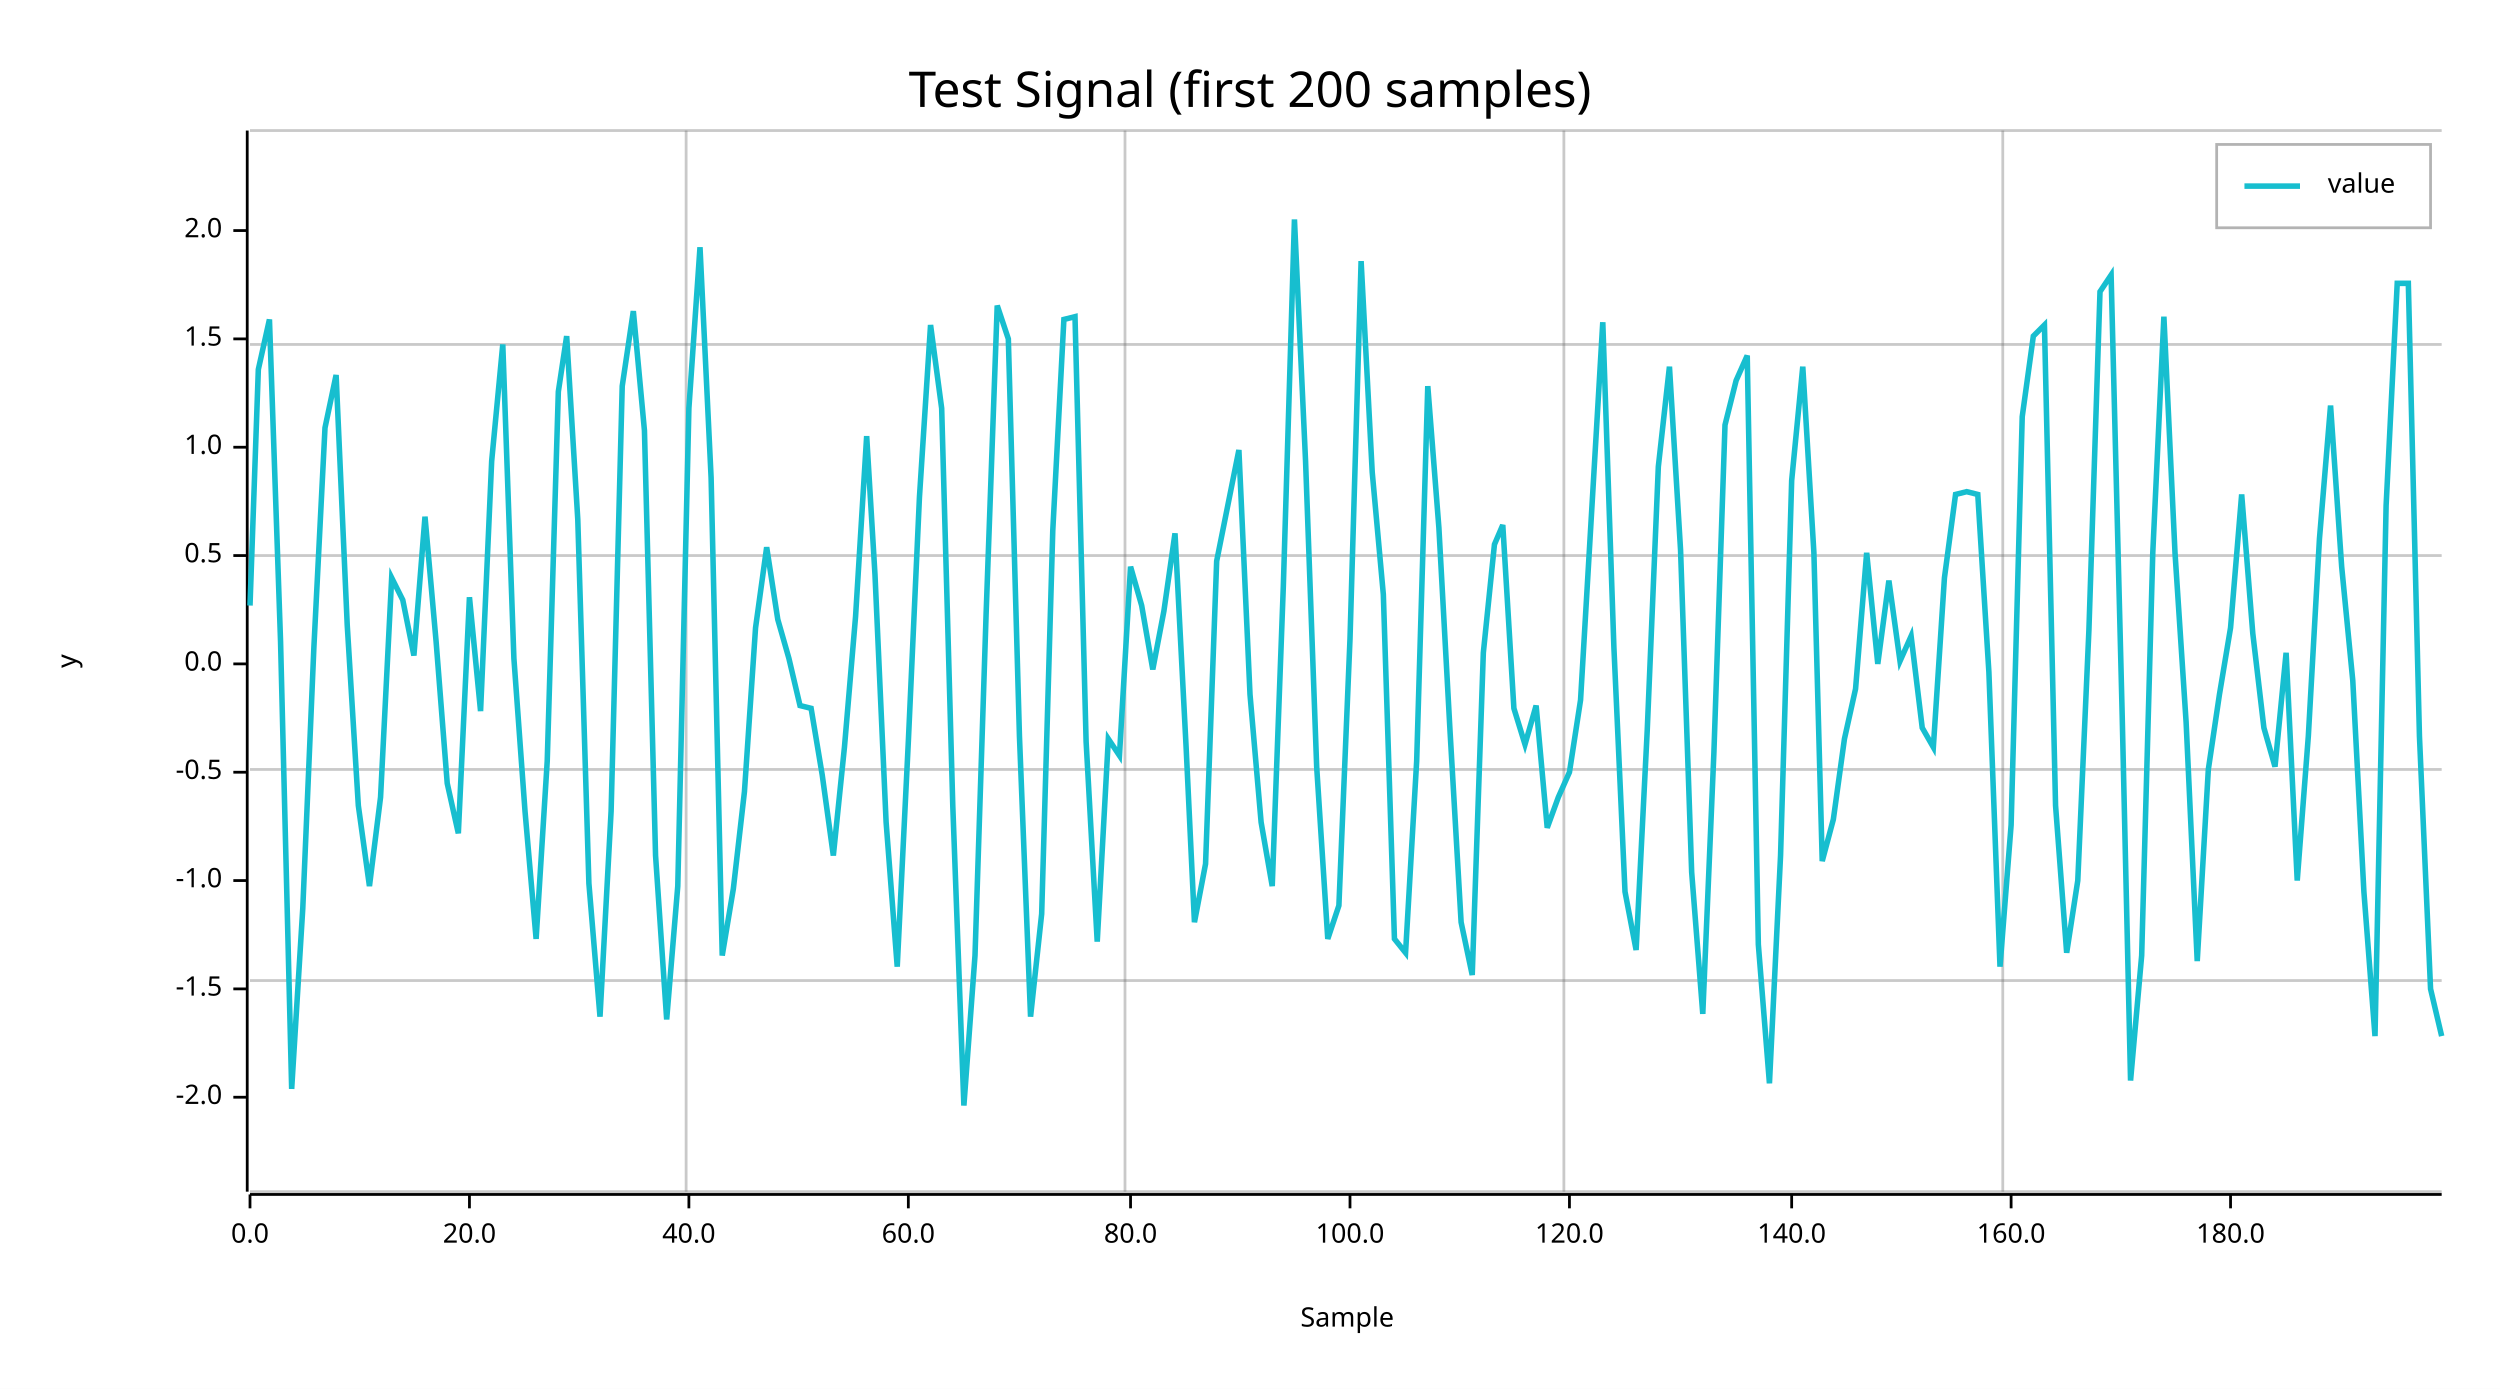
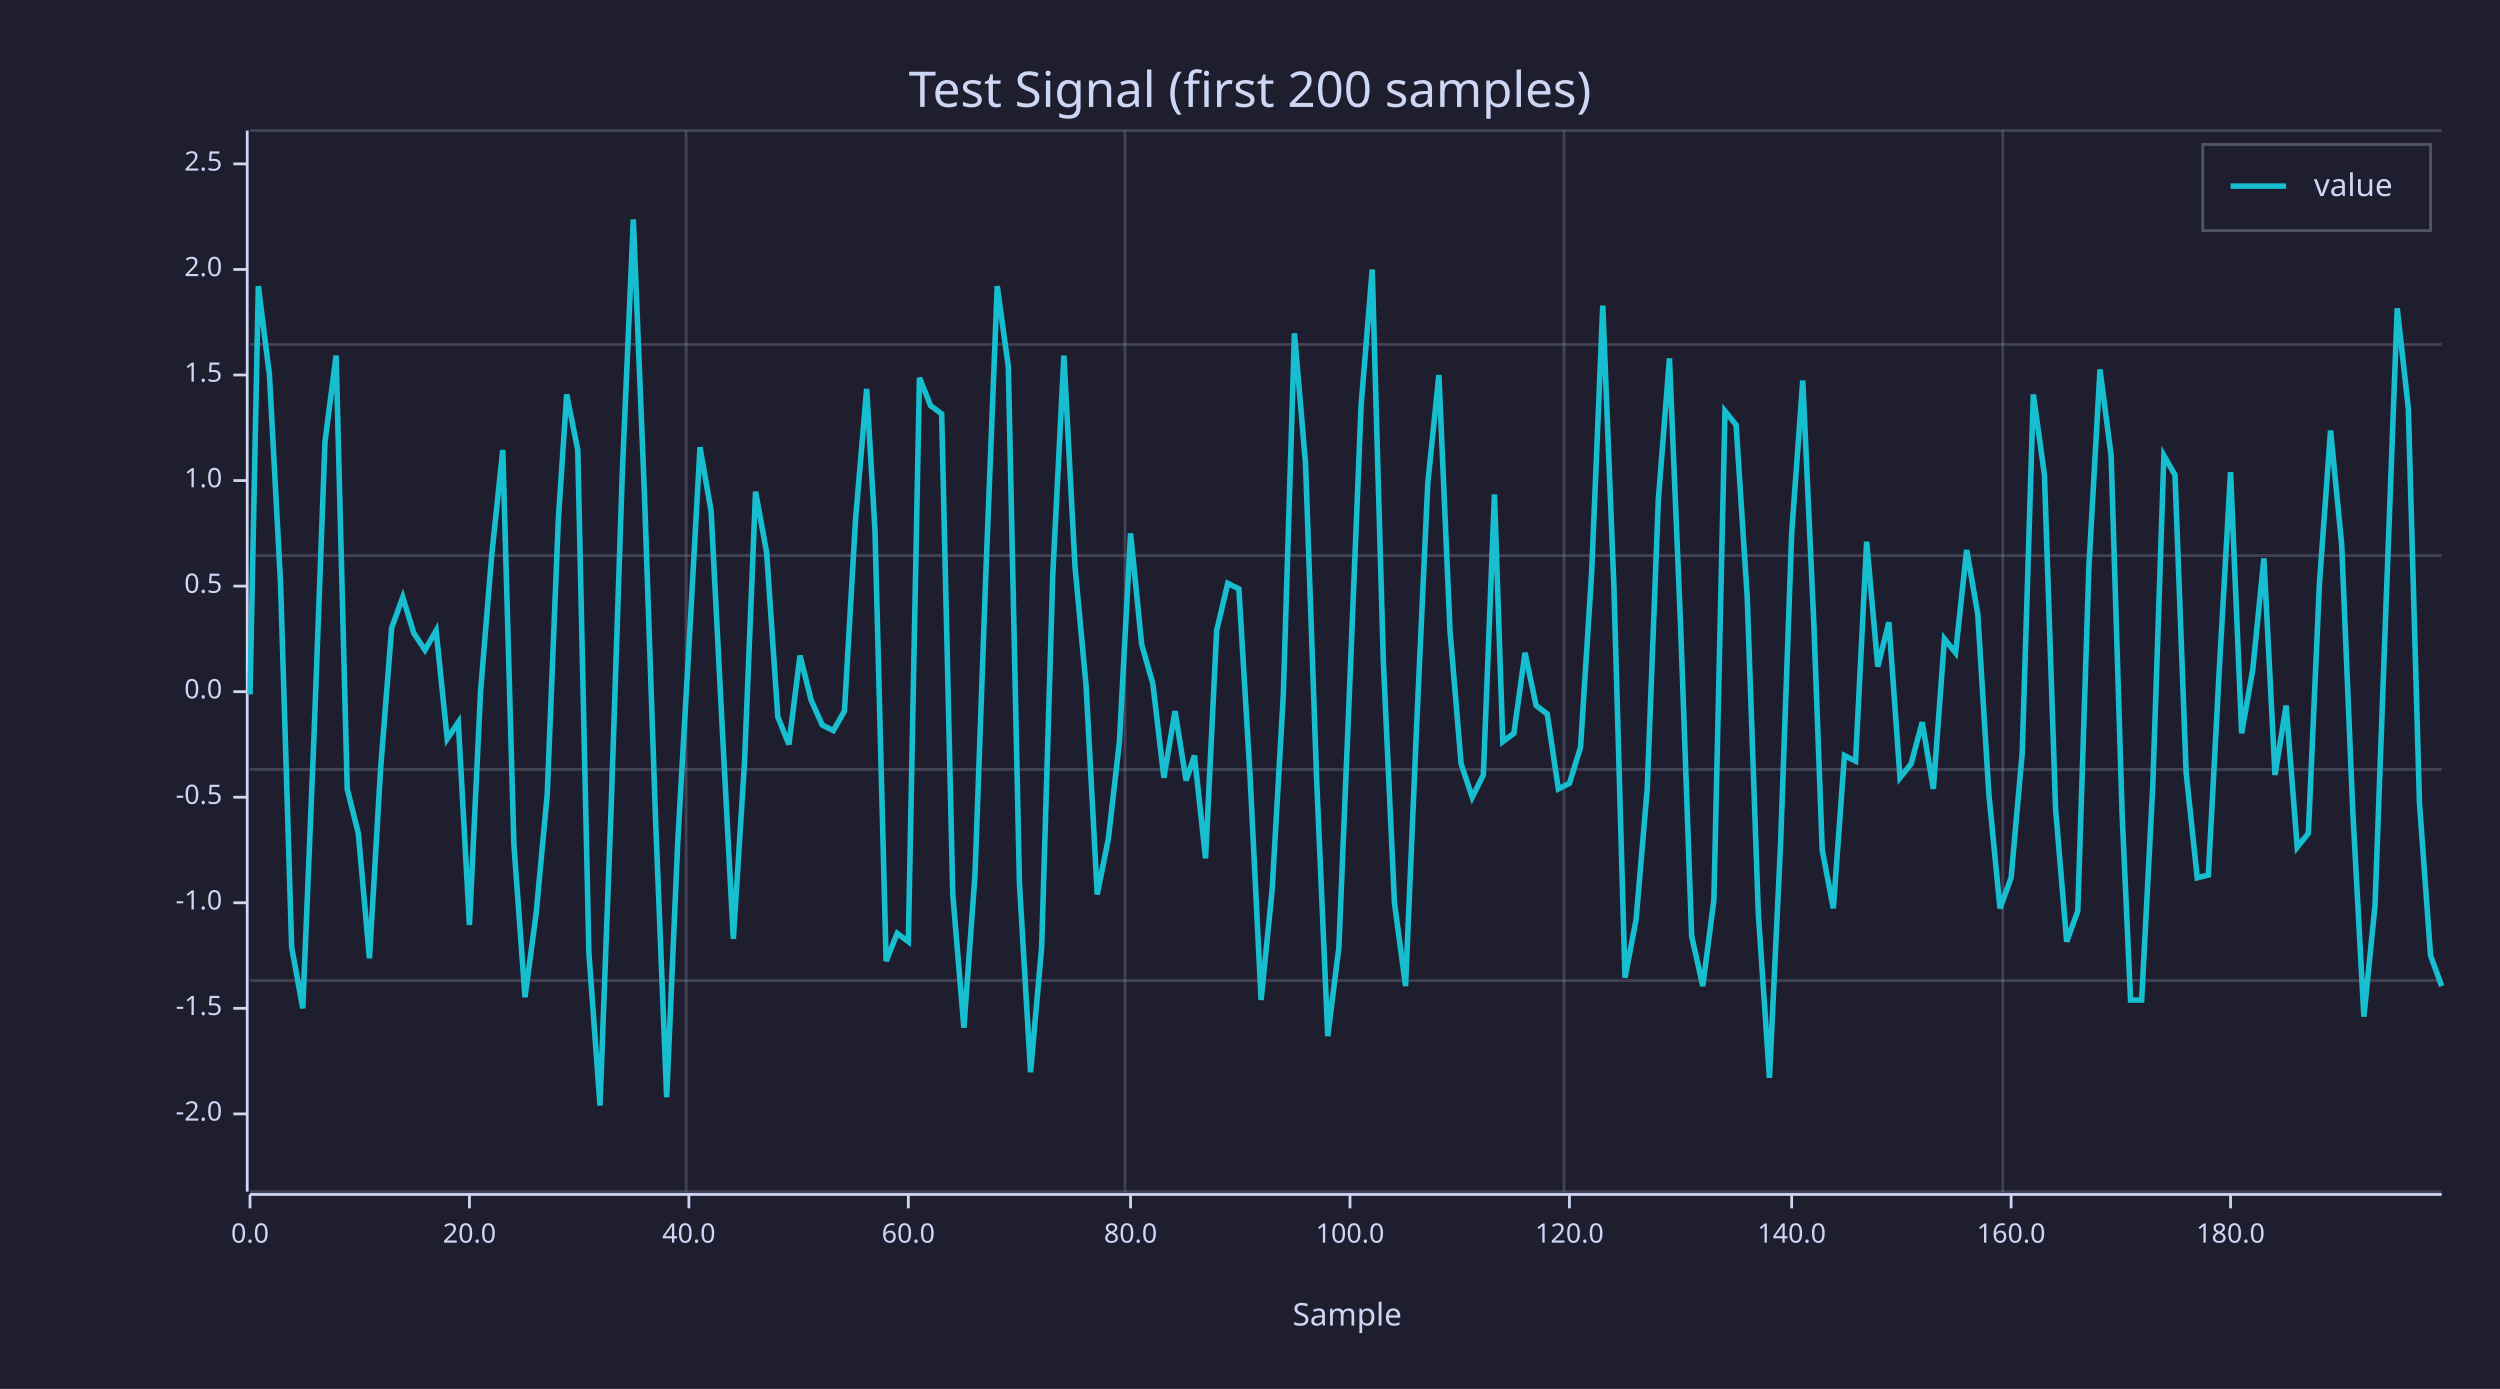
<svg xmlns="http://www.w3.org/2000/svg" width="900" height="500" viewBox="0 0 900 500">
-   <rect x="0" y="0" width="900" height="500" opacity="1" fill="#FFFFFF" stroke="none" />
-   <text x="450" y="25" dy="0.76em" text-anchor="middle" font-family="sans-serif" font-size="17.742" opacity="1" fill="#000000">
+   <rect x="0" y="0" width="900" height="500" opacity="1" fill="#1E1E2E" stroke="none" />
+   <text x="450" y="25" dy="0.76em" text-anchor="middle" font-family="sans-serif" font-size="17.742" opacity="1" fill="#CDD6F4">
Test Signal (first 200 samples)
</text>
-   <text x="20" y="238" dy="0.76em" text-anchor="middle" font-family="sans-serif" font-size="9.677" opacity="1" fill="#000000" transform="rotate(270, 20, 238)">
- y
+   <text x="20" y="238" dy="0.76em" text-anchor="middle" font-family="sans-serif" font-size="11.29" opacity="1" fill="#CDD6F4" transform="rotate(270, 20, 238)">
+ 
</text>
-   <text x="485" y="480" dy="-0.5ex" text-anchor="middle" font-family="sans-serif" font-size="9.677" opacity="1" fill="#000000">
+   <text x="485" y="480" dy="-0.5ex" text-anchor="middle" font-family="sans-serif" font-size="11.29" opacity="1" fill="#CDD6F4">
Sample
</text>
-   <polyline fill="none" opacity="1" stroke="#000000" stroke-width="1" points="89,47 89,429 " />
-   <text x="80" y="395" dy="0.5ex" text-anchor="end" font-family="sans-serif" font-size="9.677" opacity="1" fill="#000000">
+   <polyline fill="none" opacity="1" stroke="#CDD6F4" stroke-width="1" points="89,47 89,429 " />
+   <text x="80" y="401" dy="0.5ex" text-anchor="end" font-family="sans-serif" font-size="9.677" opacity="1" fill="#CDD6F4">
-2.0
</text>
-   <polyline fill="none" opacity="1" stroke="#000000" stroke-width="1" points="84,395 89,395 " />
-   <text x="80" y="356" dy="0.5ex" text-anchor="end" font-family="sans-serif" font-size="9.677" opacity="1" fill="#000000">
+   <polyline fill="none" opacity="1" stroke="#CDD6F4" stroke-width="1" points="84,401 89,401 " />
+   <text x="80" y="363" dy="0.5ex" text-anchor="end" font-family="sans-serif" font-size="9.677" opacity="1" fill="#CDD6F4">
-1.5
</text>
-   <polyline fill="none" opacity="1" stroke="#000000" stroke-width="1" points="84,356 89,356 " />
-   <text x="80" y="317" dy="0.5ex" text-anchor="end" font-family="sans-serif" font-size="9.677" opacity="1" fill="#000000">
+   <polyline fill="none" opacity="1" stroke="#CDD6F4" stroke-width="1" points="84,363 89,363 " />
+   <text x="80" y="325" dy="0.5ex" text-anchor="end" font-family="sans-serif" font-size="9.677" opacity="1" fill="#CDD6F4">
-1.0
</text>
-   <polyline fill="none" opacity="1" stroke="#000000" stroke-width="1" points="84,317 89,317 " />
-   <text x="80" y="278" dy="0.5ex" text-anchor="end" font-family="sans-serif" font-size="9.677" opacity="1" fill="#000000">
+   <polyline fill="none" opacity="1" stroke="#CDD6F4" stroke-width="1" points="84,325 89,325 " />
+   <text x="80" y="287" dy="0.5ex" text-anchor="end" font-family="sans-serif" font-size="9.677" opacity="1" fill="#CDD6F4">
-0.5
</text>
-   <polyline fill="none" opacity="1" stroke="#000000" stroke-width="1" points="84,278 89,278 " />
-   <text x="80" y="239" dy="0.5ex" text-anchor="end" font-family="sans-serif" font-size="9.677" opacity="1" fill="#000000">
+   <polyline fill="none" opacity="1" stroke="#CDD6F4" stroke-width="1" points="84,287 89,287 " />
+   <text x="80" y="249" dy="0.5ex" text-anchor="end" font-family="sans-serif" font-size="9.677" opacity="1" fill="#CDD6F4">
0.0
</text>
-   <polyline fill="none" opacity="1" stroke="#000000" stroke-width="1" points="84,239 89,239 " />
-   <text x="80" y="200" dy="0.5ex" text-anchor="end" font-family="sans-serif" font-size="9.677" opacity="1" fill="#000000">
+   <polyline fill="none" opacity="1" stroke="#CDD6F4" stroke-width="1" points="84,249 89,249 " />
+   <text x="80" y="211" dy="0.5ex" text-anchor="end" font-family="sans-serif" font-size="9.677" opacity="1" fill="#CDD6F4">
0.5
</text>
-   <polyline fill="none" opacity="1" stroke="#000000" stroke-width="1" points="84,200 89,200 " />
-   <text x="80" y="161" dy="0.5ex" text-anchor="end" font-family="sans-serif" font-size="9.677" opacity="1" fill="#000000">
+   <polyline fill="none" opacity="1" stroke="#CDD6F4" stroke-width="1" points="84,211 89,211 " />
+   <text x="80" y="173" dy="0.5ex" text-anchor="end" font-family="sans-serif" font-size="9.677" opacity="1" fill="#CDD6F4">
1.0
</text>
-   <polyline fill="none" opacity="1" stroke="#000000" stroke-width="1" points="84,161 89,161 " />
-   <text x="80" y="122" dy="0.5ex" text-anchor="end" font-family="sans-serif" font-size="9.677" opacity="1" fill="#000000">
+   <polyline fill="none" opacity="1" stroke="#CDD6F4" stroke-width="1" points="84,173 89,173 " />
+   <text x="80" y="135" dy="0.5ex" text-anchor="end" font-family="sans-serif" font-size="9.677" opacity="1" fill="#CDD6F4">
1.5
</text>
-   <polyline fill="none" opacity="1" stroke="#000000" stroke-width="1" points="84,122 89,122 " />
-   <text x="80" y="83" dy="0.5ex" text-anchor="end" font-family="sans-serif" font-size="9.677" opacity="1" fill="#000000">
+   <polyline fill="none" opacity="1" stroke="#CDD6F4" stroke-width="1" points="84,135 89,135 " />
+   <text x="80" y="97" dy="0.5ex" text-anchor="end" font-family="sans-serif" font-size="9.677" opacity="1" fill="#CDD6F4">
2.0
</text>
-   <polyline fill="none" opacity="1" stroke="#000000" stroke-width="1" points="84,83 89,83 " />
-   <polyline fill="none" opacity="1" stroke="#000000" stroke-width="1" points="90,430 879,430 " />
-   <text x="90" y="440" dy="0.76em" text-anchor="middle" font-family="sans-serif" font-size="9.677" opacity="1" fill="#000000">
+   <polyline fill="none" opacity="1" stroke="#CDD6F4" stroke-width="1" points="84,97 89,97 " />
+   <text x="80" y="59" dy="0.5ex" text-anchor="end" font-family="sans-serif" font-size="9.677" opacity="1" fill="#CDD6F4">
+ 2.5
+ </text>
+   <polyline fill="none" opacity="1" stroke="#CDD6F4" stroke-width="1" points="84,59 89,59 " />
+   <polyline fill="none" opacity="1" stroke="#CDD6F4" stroke-width="1" points="90,430 879,430 " />
+   <text x="90" y="440" dy="0.76em" text-anchor="middle" font-family="sans-serif" font-size="9.677" opacity="1" fill="#CDD6F4">
0.0
</text>
-   <polyline fill="none" opacity="1" stroke="#000000" stroke-width="1" points="90,430 90,435 " />
-   <text x="169" y="440" dy="0.76em" text-anchor="middle" font-family="sans-serif" font-size="9.677" opacity="1" fill="#000000">
+   <polyline fill="none" opacity="1" stroke="#CDD6F4" stroke-width="1" points="90,430 90,435 " />
+   <text x="169" y="440" dy="0.76em" text-anchor="middle" font-family="sans-serif" font-size="9.677" opacity="1" fill="#CDD6F4">
20.0
</text>
-   <polyline fill="none" opacity="1" stroke="#000000" stroke-width="1" points="169,430 169,435 " />
-   <text x="248" y="440" dy="0.76em" text-anchor="middle" font-family="sans-serif" font-size="9.677" opacity="1" fill="#000000">
+   <polyline fill="none" opacity="1" stroke="#CDD6F4" stroke-width="1" points="169,430 169,435 " />
+   <text x="248" y="440" dy="0.76em" text-anchor="middle" font-family="sans-serif" font-size="9.677" opacity="1" fill="#CDD6F4">
40.0
</text>
-   <polyline fill="none" opacity="1" stroke="#000000" stroke-width="1" points="248,430 248,435 " />
-   <text x="327" y="440" dy="0.76em" text-anchor="middle" font-family="sans-serif" font-size="9.677" opacity="1" fill="#000000">
+   <polyline fill="none" opacity="1" stroke="#CDD6F4" stroke-width="1" points="248,430 248,435 " />
+   <text x="327" y="440" dy="0.76em" text-anchor="middle" font-family="sans-serif" font-size="9.677" opacity="1" fill="#CDD6F4">
60.0
</text>
-   <polyline fill="none" opacity="1" stroke="#000000" stroke-width="1" points="327,430 327,435 " />
-   <text x="407" y="440" dy="0.76em" text-anchor="middle" font-family="sans-serif" font-size="9.677" opacity="1" fill="#000000">
+   <polyline fill="none" opacity="1" stroke="#CDD6F4" stroke-width="1" points="327,430 327,435 " />
+   <text x="407" y="440" dy="0.76em" text-anchor="middle" font-family="sans-serif" font-size="9.677" opacity="1" fill="#CDD6F4">
80.0
</text>
-   <polyline fill="none" opacity="1" stroke="#000000" stroke-width="1" points="407,430 407,435 " />
-   <text x="486" y="440" dy="0.76em" text-anchor="middle" font-family="sans-serif" font-size="9.677" opacity="1" fill="#000000">
+   <polyline fill="none" opacity="1" stroke="#CDD6F4" stroke-width="1" points="407,430 407,435 " />
+   <text x="486" y="440" dy="0.76em" text-anchor="middle" font-family="sans-serif" font-size="9.677" opacity="1" fill="#CDD6F4">
100.0
</text>
-   <polyline fill="none" opacity="1" stroke="#000000" stroke-width="1" points="486,430 486,435 " />
-   <text x="565" y="440" dy="0.76em" text-anchor="middle" font-family="sans-serif" font-size="9.677" opacity="1" fill="#000000">
+   <polyline fill="none" opacity="1" stroke="#CDD6F4" stroke-width="1" points="486,430 486,435 " />
+   <text x="565" y="440" dy="0.76em" text-anchor="middle" font-family="sans-serif" font-size="9.677" opacity="1" fill="#CDD6F4">
120.0
</text>
-   <polyline fill="none" opacity="1" stroke="#000000" stroke-width="1" points="565,430 565,435 " />
-   <text x="645" y="440" dy="0.76em" text-anchor="middle" font-family="sans-serif" font-size="9.677" opacity="1" fill="#000000">
+   <polyline fill="none" opacity="1" stroke="#CDD6F4" stroke-width="1" points="565,430 565,435 " />
+   <text x="645" y="440" dy="0.76em" text-anchor="middle" font-family="sans-serif" font-size="9.677" opacity="1" fill="#CDD6F4">
140.0
</text>
-   <polyline fill="none" opacity="1" stroke="#000000" stroke-width="1" points="645,430 645,435 " />
-   <text x="724" y="440" dy="0.76em" text-anchor="middle" font-family="sans-serif" font-size="9.677" opacity="1" fill="#000000">
+   <polyline fill="none" opacity="1" stroke="#CDD6F4" stroke-width="1" points="645,430 645,435 " />
+   <text x="724" y="440" dy="0.76em" text-anchor="middle" font-family="sans-serif" font-size="9.677" opacity="1" fill="#CDD6F4">
160.0
</text>
-   <polyline fill="none" opacity="1" stroke="#000000" stroke-width="1" points="724,430 724,435 " />
-   <text x="803" y="440" dy="0.76em" text-anchor="middle" font-family="sans-serif" font-size="9.677" opacity="1" fill="#000000">
+   <polyline fill="none" opacity="1" stroke="#CDD6F4" stroke-width="1" points="724,430 724,435 " />
+   <text x="803" y="440" dy="0.76em" text-anchor="middle" font-family="sans-serif" font-size="9.677" opacity="1" fill="#CDD6F4">
180.0
</text>
-   <polyline fill="none" opacity="1" stroke="#000000" stroke-width="1" points="803,430 803,435 " />
-   <polyline fill="none" opacity="0.35" stroke="#646464" stroke-width="1" points="90,429 879,429 " />
-   <polyline fill="none" opacity="0.35" stroke="#646464" stroke-width="1" points="90,353 879,353 " />
-   <polyline fill="none" opacity="0.35" stroke="#646464" stroke-width="1" points="90,277 879,277 " />
-   <polyline fill="none" opacity="0.35" stroke="#646464" stroke-width="1" points="90,200 879,200 " />
-   <polyline fill="none" opacity="0.35" stroke="#646464" stroke-width="1" points="90,124 879,124 " />
-   <polyline fill="none" opacity="0.35" stroke="#646464" stroke-width="1" points="90,47 879,47 " />
-   <polyline fill="none" opacity="0.35" stroke="#646464" stroke-width="1" points="247,429 247,47 " />
-   <polyline fill="none" opacity="0.35" stroke="#646464" stroke-width="1" points="405,429 405,47 " />
-   <polyline fill="none" opacity="0.35" stroke="#646464" stroke-width="1" points="563,429 563,47 " />
-   <polyline fill="none" opacity="0.35" stroke="#646464" stroke-width="1" points="721,429 721,47 " />
-   <polyline fill="none" opacity="1" stroke="#17BECF" stroke-width="2" points="90,218 93,133 97,115 101,231 105,392 109,327 113,233 117,154 121,135 125,225 129,290 133,319 137,287 141,208 145,216 149,236 153,186 157,231 161,282 165,300 169,215 173,256 177,166 181,124 185,237 189,292 193,338 197,274 201,141 204,121 208,187 212,318 216,366 220,292 224,139 228,112 232,155 236,308 240,367 244,319 248,147 252,89 256,172 260,344 264,320 268,285 272,226 276,197 280,223 284,237 288,254 292,255 296,279 300,308 304,269 308,222 312,157 315,207 319,296 323,348 327,267 331,179 335,117 339,147 343,290 347,398 351,344 355,221 359,110 363,122 367,265 371,366 375,329 379,191 383,115 387,114 391,267 395,339 399,266 403,272 407,204 411,218 415,241 419,220 423,192 427,269 430,332 434,311 438,202 442,182 446,162 450,250 454,296 458,319 462,211 466,79 470,166 474,276 478,338 482,326 486,230 490,94 494,170 498,214 502,338 506,343 510,274 514,139 518,190 522,263 526,332 530,351 534,235 538,196 541,189 545,255 549,268 553,254 557,298 561,287 565,278 569,252 573,184 577,116 581,233 585,321 589,342 593,263 597,168 601,132 605,198 609,314 613,365 617,271 621,153 625,137 629,128 633,340 637,390 641,308 645,173 649,132 653,199 656,310 660,295 664,266 668,248 672,199 676,239 680,209 684,238 688,229 692,262 696,269 700,208 704,178 708,177 712,178 716,242 720,348 724,297 728,150 732,121 736,117 740,290 744,343 748,317 752,227 756,105 760,99 764,258 767,389 771,344 775,199 779,114 783,199 787,260 791,346 795,277 799,250 803,226 807,178 811,228 815,262 819,276 823,235 827,317 831,265 835,194 839,146 843,204 847,245 851,321 855,373 859,182 863,102 867,102 871,265 875,356 879,373 " />
-   <rect x="798" y="52" width="77" height="30" opacity="0.85" fill="#FFFFFF" stroke="none" />
-   <rect x="798" y="52" width="77" height="30" opacity="0.3" fill="none" stroke="#000000" />
-   <text x="838" y="62" dy="0.76em" text-anchor="start" font-family="sans-serif" font-size="9.677" opacity="1" fill="#000000">
+   <polyline fill="none" opacity="1" stroke="#CDD6F4" stroke-width="1" points="803,430 803,435 " />
+   <polyline fill="none" opacity="0.3" stroke="#9696B4" stroke-width="1" points="90,429 879,429 " />
+   <polyline fill="none" opacity="0.3" stroke="#9696B4" stroke-width="1" points="90,353 879,353 " />
+   <polyline fill="none" opacity="0.3" stroke="#9696B4" stroke-width="1" points="90,277 879,277 " />
+   <polyline fill="none" opacity="0.3" stroke="#9696B4" stroke-width="1" points="90,200 879,200 " />
+   <polyline fill="none" opacity="0.3" stroke="#9696B4" stroke-width="1" points="90,124 879,124 " />
+   <polyline fill="none" opacity="0.3" stroke="#9696B4" stroke-width="1" points="90,47 879,47 " />
+   <polyline fill="none" opacity="0.3" stroke="#9696B4" stroke-width="1" points="247,429 247,47 " />
+   <polyline fill="none" opacity="0.3" stroke="#9696B4" stroke-width="1" points="405,429 405,47 " />
+   <polyline fill="none" opacity="0.3" stroke="#9696B4" stroke-width="1" points="563,429 563,47 " />
+   <polyline fill="none" opacity="0.3" stroke="#9696B4" stroke-width="1" points="721,429 721,47 " />
+   <polyline fill="none" opacity="1" stroke="#17BECF" stroke-width="2" points="90,250 93,103 97,135 101,210 105,341 109,363 113,266 117,159 121,128 125,284 129,300 133,345 137,277 141,226 145,215 149,228 153,234 157,227 161,266 165,260 169,333 173,249 177,200 181,162 185,304 189,359 193,329 197,286 201,187 204,142 208,162 212,343 216,398 220,291 224,171 228,79 232,178 236,295 240,395 244,303 248,233 252,161 256,184 260,262 264,338 268,275 272,177 276,199 280,258 284,268 288,236 292,252 296,261 300,263 304,256 308,187 312,140 315,191 319,346 323,336 327,339 331,136 335,146 339,149 343,322 347,370 351,315 355,204 359,103 363,132 367,318 371,386 375,341 379,207 383,128 387,204 391,247 395,322 399,302 403,267 407,192 411,232 415,246 419,280 423,256 427,281 430,272 434,309 438,227 442,210 446,212 450,279 454,360 458,320 462,250 466,120 470,167 474,281 478,373 482,341 486,244 490,146 494,97 498,238 502,325 506,355 510,261 514,174 518,135 522,227 526,275 530,287 534,279 538,178 541,267 545,264 549,235 553,254 557,257 561,284 565,282 569,269 573,206 577,110 581,211 585,352 589,331 593,284 597,180 601,129 605,225 609,337 613,355 617,324 621,148 625,153 629,215 633,329 637,388 641,304 645,192 649,137 653,225 656,306 660,327 664,272 668,274 672,195 676,240 680,224 684,280 688,275 692,260 696,284 700,230 704,235 708,198 712,221 716,286 720,327 724,316 728,271 732,142 736,171 740,291 744,339 748,328 752,204 756,133 760,164 764,294 767,360 771,360 775,283 779,164 783,171 787,278 791,316 795,315 799,240 803,170 807,264 811,241 815,201 819,279 823,254 827,305 831,300 835,210 839,155 843,196 847,292 851,366 855,326 859,217 863,111 867,147 871,289 875,344 879,355 " />
+   <rect x="793" y="52" width="82" height="31" opacity="0.85" fill="#1E1E2E" stroke="none" />
+   <rect x="793" y="52" width="82" height="31" opacity="0.3" fill="none" stroke="#CDD6F4" />
+   <text x="833" y="62" dy="0.76em" text-anchor="start" font-family="sans-serif" font-size="11.29" opacity="1" fill="#CDD6F4">
value
</text>
-   <polyline fill="none" opacity="1" stroke="#17BECF" stroke-width="2" points="808,67 828,67 " />
+   <polyline fill="none" opacity="1" stroke="#17BECF" stroke-width="2" points="803,67 823,67 " />
</svg>
